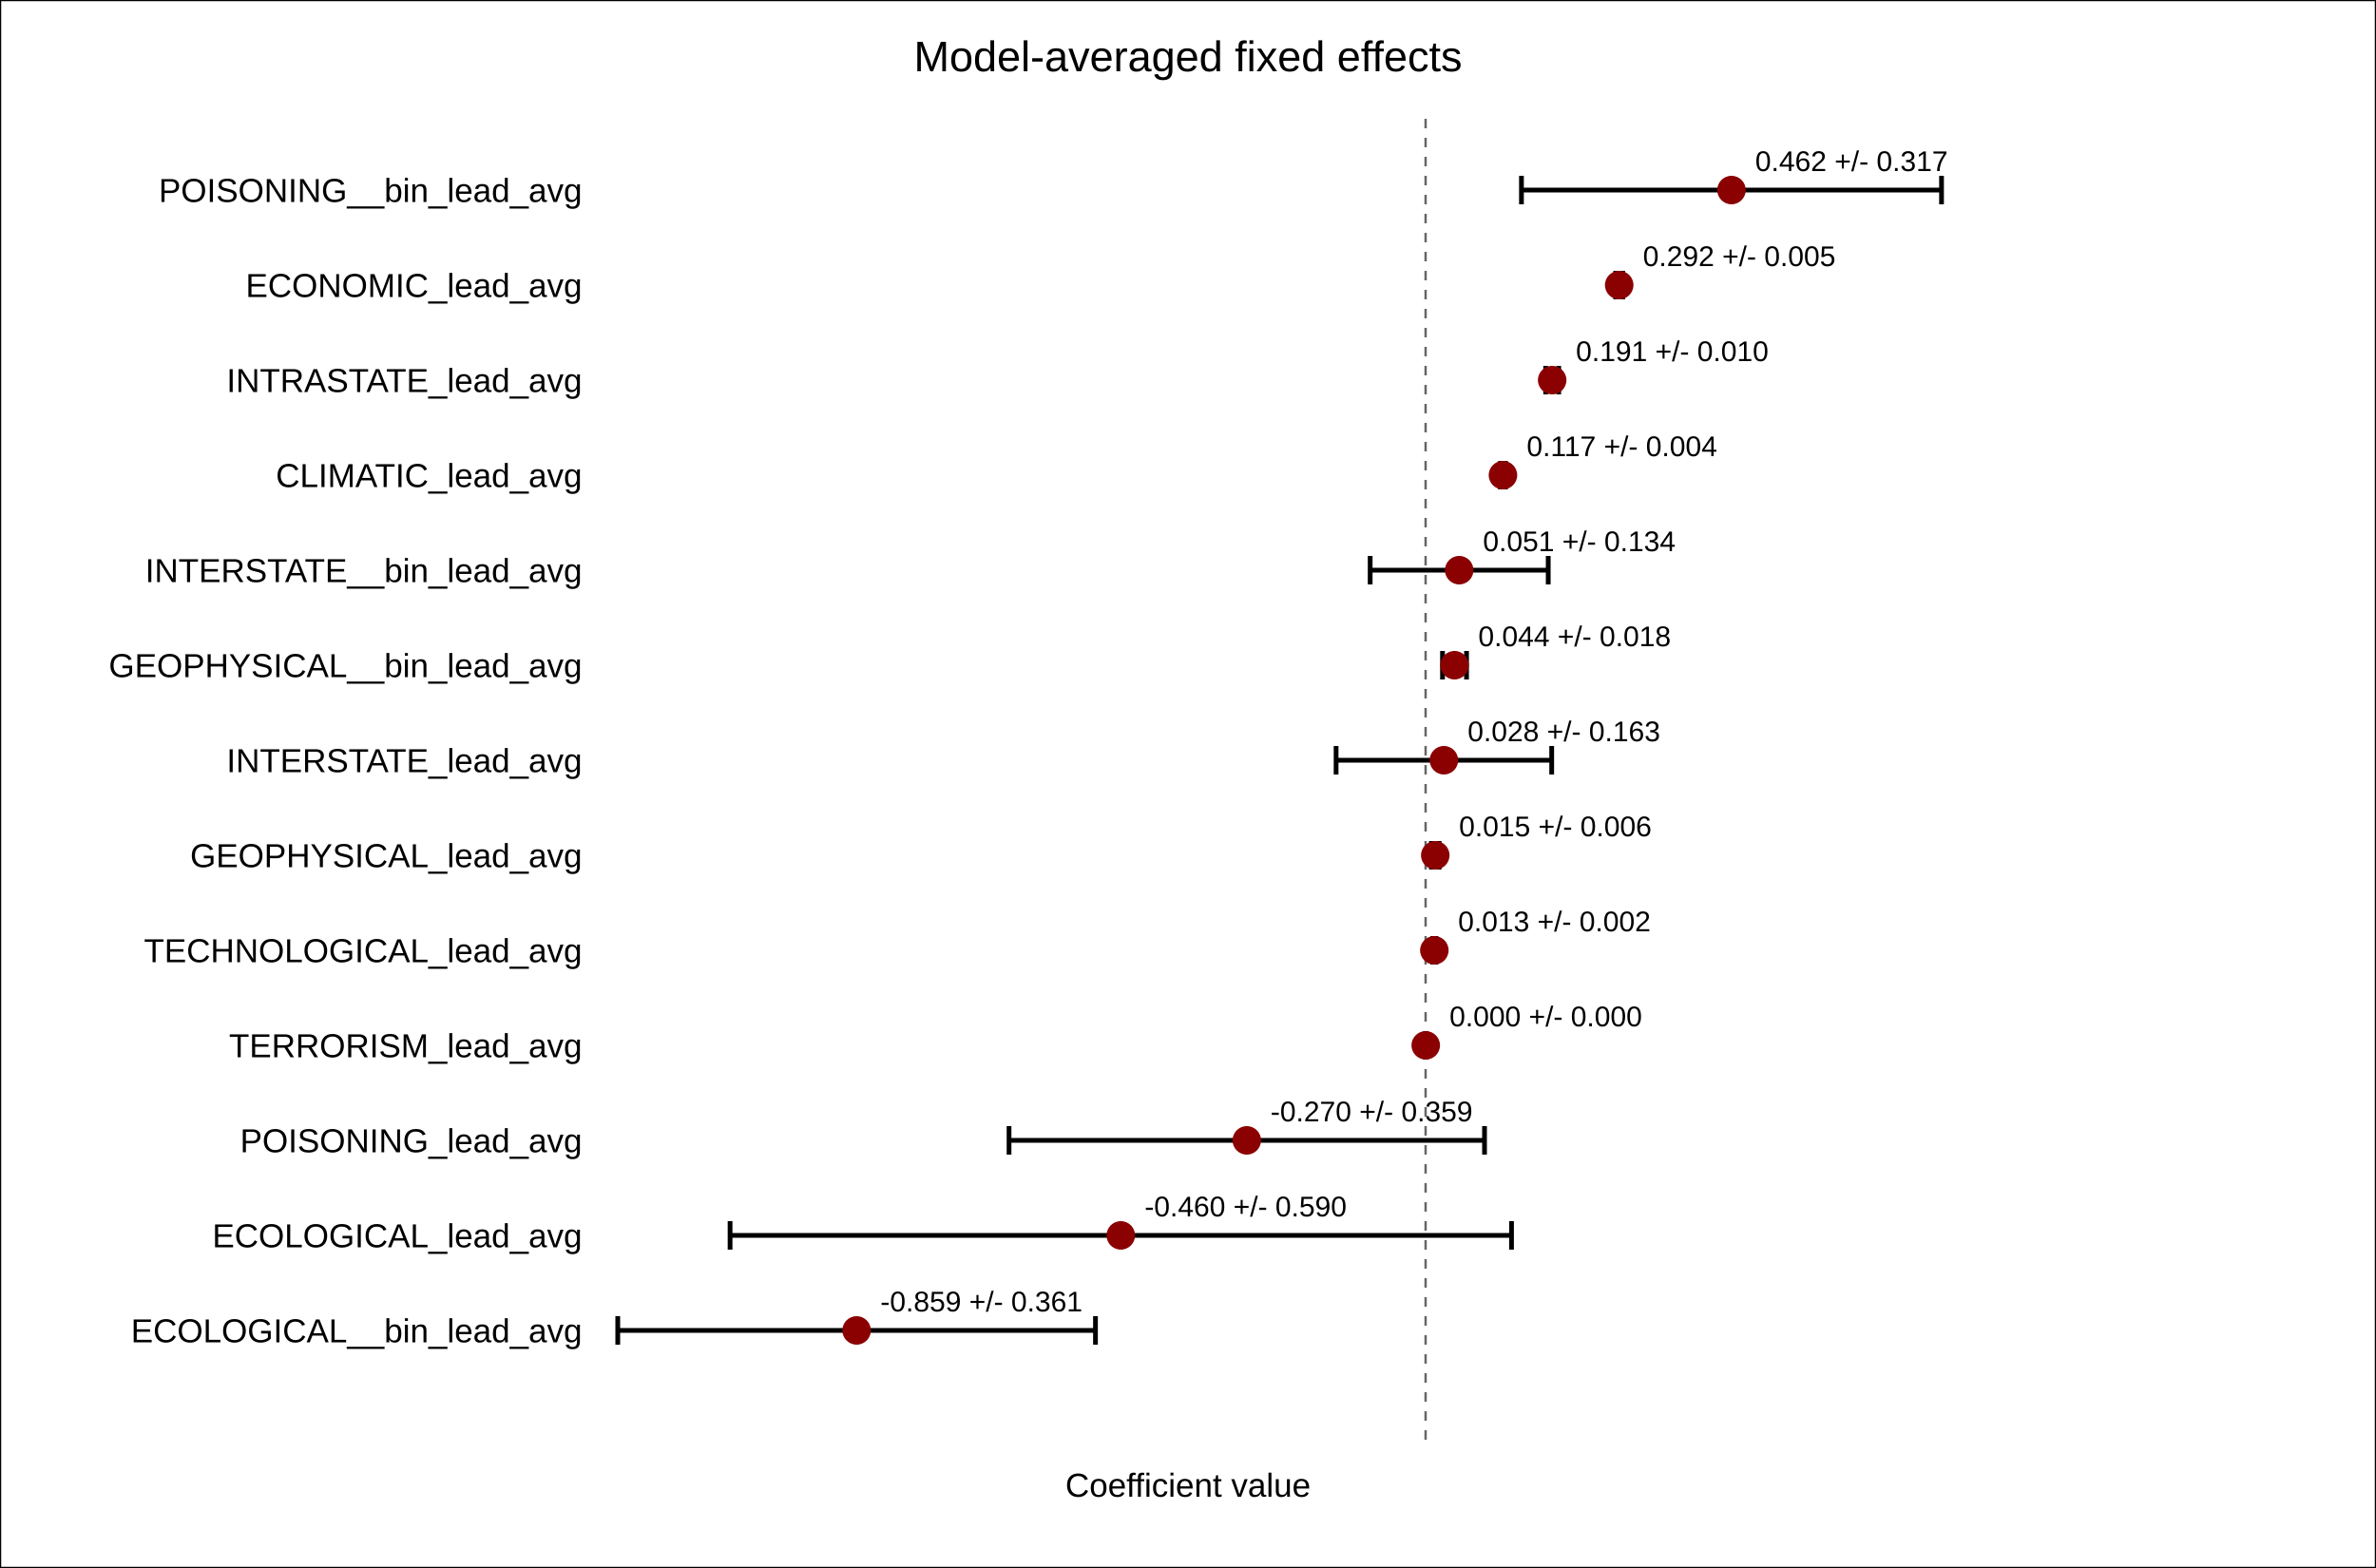
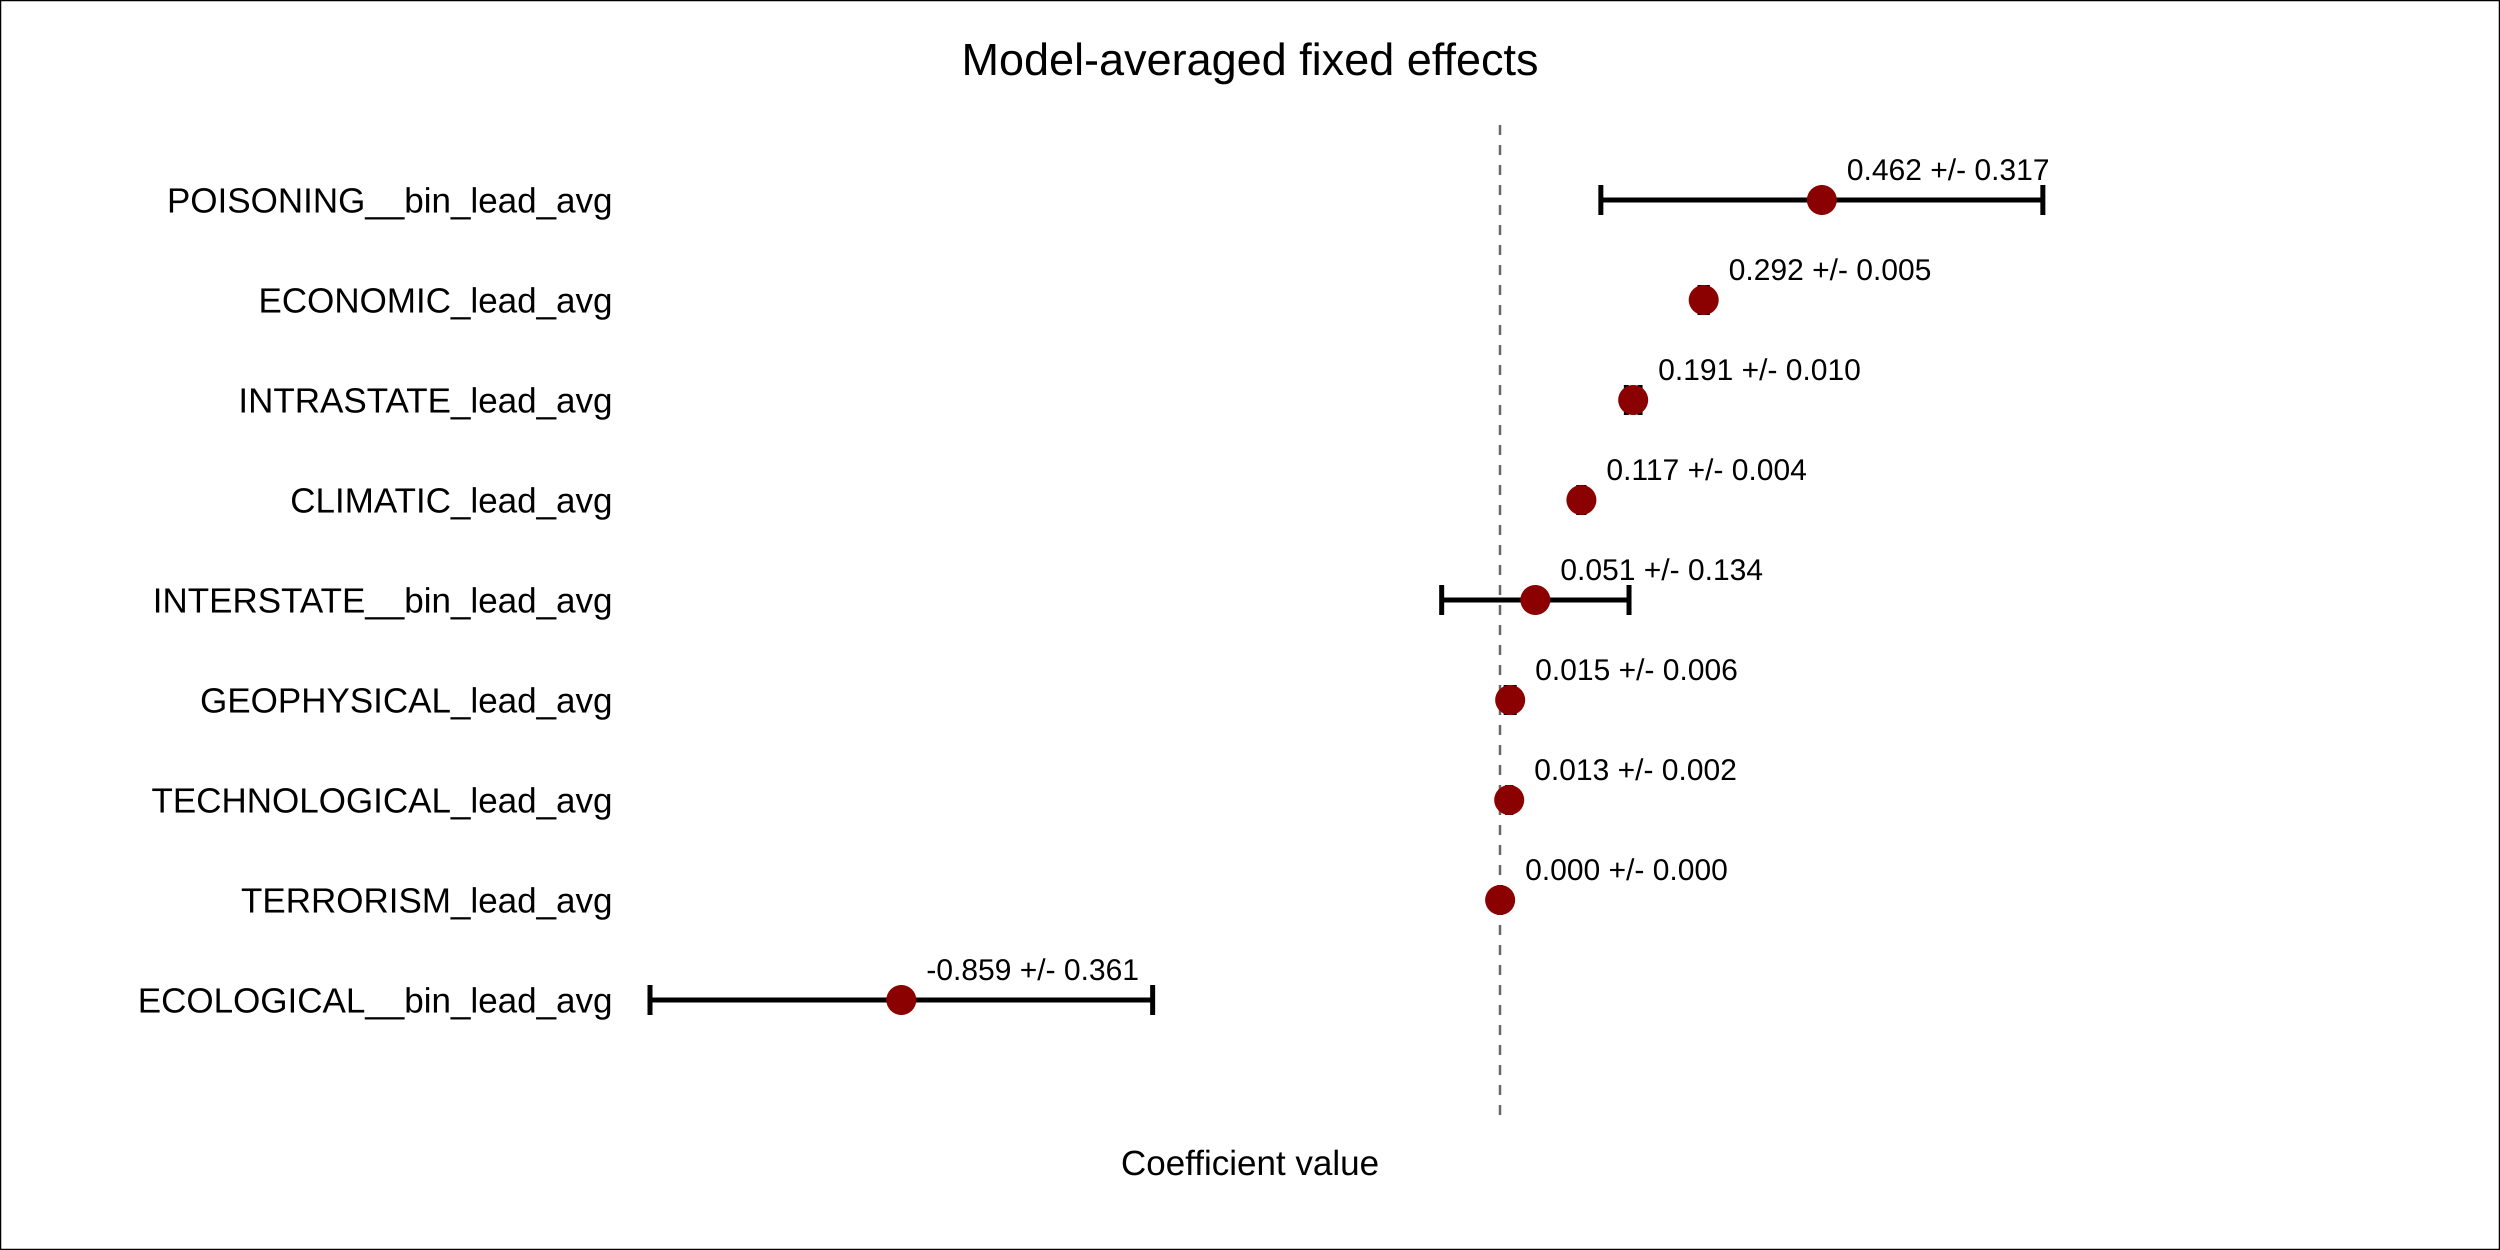
- <svg xmlns="http://www.w3.org/2000/svg" width="1000" height="660">
+ <svg xmlns="http://www.w3.org/2000/svg" width="1000" height="500">
  <style>
        text { font-family: Arial, sans-serif; }
    </style>
-   <rect x="0" y="0" width="1000" height="660" fill="white" stroke="black" stroke-width="1" />
-   <line x1="600.00" y1="50" x2="600.00" y2="610" stroke="#666" stroke-width="1" stroke-dasharray="4 4" />
+   <rect x="0" y="0" width="1000" height="500" fill="white" stroke="black" stroke-width="1" />
+   <line x1="600.00" y1="50" x2="600.00" y2="450" stroke="#666" stroke-width="1" stroke-dasharray="4 4" />
  <text x="500.0" y="30.0" text-anchor="middle" font-size="18">Model-averaged fixed effects</text>
-   <text x="500.0" y="630.0" text-anchor="middle" font-size="14">Coefficient value</text>
+   <text x="500.0" y="470.0" text-anchor="middle" font-size="14">Coefficient value</text>
  <text x="245" y="85" text-anchor="end" font-size="14">POISONING__bin_lead_avg</text>
  <line x1="640.34" y1="80" x2="817.14" y2="80" stroke="#000" stroke-width="2" />
  <line x1="640.34" y1="74" x2="640.34" y2="86" stroke="#000" stroke-width="2" />
  <line x1="817.14" y1="74" x2="817.14" y2="86" stroke="#000" stroke-width="2" />
  <circle cx="728.74" cy="80" r="6" fill="#8b0000" />
  <text x="738.74" y="72" font-size="12">0.462 +/- 0.317</text>
  <text x="245" y="125" text-anchor="end" font-size="14">ECONOMIC_lead_avg</text>
  <line x1="680.01" y1="120" x2="682.95" y2="120" stroke="#000" stroke-width="2" />
  <line x1="680.01" y1="114" x2="680.01" y2="126" stroke="#000" stroke-width="2" />
  <line x1="682.95" y1="114" x2="682.95" y2="126" stroke="#000" stroke-width="2" />
  <circle cx="681.48" cy="120" r="6" fill="#8b0000" />
  <text x="691.48" y="112" font-size="12">0.292 +/- 0.005</text>
  <text x="245" y="165" text-anchor="end" font-size="14">INTRASTATE_lead_avg</text>
  <line x1="650.54" y1="160" x2="656.01" y2="160" stroke="#000" stroke-width="2" />
  <line x1="650.54" y1="154" x2="650.54" y2="166" stroke="#000" stroke-width="2" />
  <line x1="656.01" y1="154" x2="656.01" y2="166" stroke="#000" stroke-width="2" />
  <circle cx="653.27" cy="160" r="6" fill="#8b0000" />
  <text x="663.27" y="152" font-size="12">0.191 +/- 0.010</text>
  <text x="245" y="205" text-anchor="end" font-size="14">CLIMATIC_lead_avg</text>
  <line x1="631.52" y1="200" x2="633.59" y2="200" stroke="#000" stroke-width="2" />
  <line x1="631.52" y1="194" x2="631.52" y2="206" stroke="#000" stroke-width="2" />
  <line x1="633.59" y1="194" x2="633.59" y2="206" stroke="#000" stroke-width="2" />
  <circle cx="632.56" cy="200" r="6" fill="#8b0000" />
  <text x="642.56" y="192" font-size="12">0.117 +/- 0.004</text>
  <text x="245" y="245" text-anchor="end" font-size="14">INTERSTATE__bin_lead_avg</text>
  <line x1="576.67" y1="240" x2="651.61" y2="240" stroke="#000" stroke-width="2" />
  <line x1="576.67" y1="234" x2="576.67" y2="246" stroke="#000" stroke-width="2" />
  <line x1="651.61" y1="234" x2="651.61" y2="246" stroke="#000" stroke-width="2" />
  <circle cx="614.14" cy="240" r="6" fill="#8b0000" />
  <text x="624.14" y="232" font-size="12">0.051 +/- 0.134</text>
-   <text x="245" y="285" text-anchor="end" font-size="14">GEOPHYSICAL__bin_lead_avg</text>
-   <line x1="607.12" y1="280" x2="617.22" y2="280" stroke="#000" stroke-width="2" />
-   <line x1="607.12" y1="274" x2="607.12" y2="286" stroke="#000" stroke-width="2" />
-   <line x1="617.22" y1="274" x2="617.22" y2="286" stroke="#000" stroke-width="2" />
-   <circle cx="612.17" cy="280" r="6" fill="#8b0000" />
-   <text x="622.17" y="272" font-size="12">0.044 +/- 0.018</text>
-   <text x="245" y="325" text-anchor="end" font-size="14">INTERSTATE_lead_avg</text>
-   <line x1="562.33" y1="320" x2="653.07" y2="320" stroke="#000" stroke-width="2" />
-   <line x1="562.33" y1="314" x2="562.33" y2="326" stroke="#000" stroke-width="2" />
-   <line x1="653.07" y1="314" x2="653.07" y2="326" stroke="#000" stroke-width="2" />
-   <circle cx="607.70" cy="320" r="6" fill="#8b0000" />
-   <text x="617.70" y="312" font-size="12">0.028 +/- 0.163</text>
-   <text x="245" y="365" text-anchor="end" font-size="14">GEOPHYSICAL_lead_avg</text>
-   <line x1="602.46" y1="360" x2="605.68" y2="360" stroke="#000" stroke-width="2" />
-   <line x1="602.46" y1="354" x2="602.46" y2="366" stroke="#000" stroke-width="2" />
-   <line x1="605.68" y1="354" x2="605.68" y2="366" stroke="#000" stroke-width="2" />
-   <circle cx="604.07" cy="360" r="6" fill="#8b0000" />
-   <text x="614.07" y="352" font-size="12">0.015 +/- 0.006</text>
-   <text x="245" y="405" text-anchor="end" font-size="14">TECHNOLOGICAL_lead_avg</text>
-   <line x1="603.03" y1="400" x2="604.32" y2="400" stroke="#000" stroke-width="2" />
-   <line x1="603.03" y1="394" x2="603.03" y2="406" stroke="#000" stroke-width="2" />
-   <line x1="604.32" y1="394" x2="604.32" y2="406" stroke="#000" stroke-width="2" />
-   <circle cx="603.68" cy="400" r="6" fill="#8b0000" />
-   <text x="613.68" y="392" font-size="12">0.013 +/- 0.002</text>
-   <text x="245" y="445" text-anchor="end" font-size="14">TERRORISM_lead_avg</text>
-   <line x1="600.04" y1="440" x2="600.07" y2="440" stroke="#000" stroke-width="2" />
-   <line x1="600.04" y1="434" x2="600.04" y2="446" stroke="#000" stroke-width="2" />
-   <line x1="600.07" y1="434" x2="600.07" y2="446" stroke="#000" stroke-width="2" />
-   <circle cx="600.06" cy="440" r="6" fill="#8b0000" />
-   <text x="610.06" y="432" font-size="12">0.000 +/- 0.000</text>
-   <text x="245" y="485" text-anchor="end" font-size="14">POISONING_lead_avg</text>
-   <line x1="424.68" y1="480" x2="624.80" y2="480" stroke="#000" stroke-width="2" />
-   <line x1="424.68" y1="474" x2="424.68" y2="486" stroke="#000" stroke-width="2" />
-   <line x1="624.80" y1="474" x2="624.80" y2="486" stroke="#000" stroke-width="2" />
-   <circle cx="524.74" cy="480" r="6" fill="#8b0000" />
-   <text x="534.74" y="472" font-size="12">-0.270 +/- 0.359</text>
-   <text x="245" y="525" text-anchor="end" font-size="14">ECOLOGICAL_lead_avg</text>
-   <line x1="307.27" y1="520" x2="636.16" y2="520" stroke="#000" stroke-width="2" />
-   <line x1="307.27" y1="514" x2="307.27" y2="526" stroke="#000" stroke-width="2" />
-   <line x1="636.16" y1="514" x2="636.16" y2="526" stroke="#000" stroke-width="2" />
-   <circle cx="471.72" cy="520" r="6" fill="#8b0000" />
-   <text x="481.72" y="512" font-size="12">-0.460 +/- 0.590</text>
-   <text x="245" y="565" text-anchor="end" font-size="14">ECOLOGICAL__bin_lead_avg</text>
-   <line x1="260.00" y1="560" x2="461.06" y2="560" stroke="#000" stroke-width="2" />
-   <line x1="260.00" y1="554" x2="260.00" y2="566" stroke="#000" stroke-width="2" />
-   <line x1="461.06" y1="554" x2="461.06" y2="566" stroke="#000" stroke-width="2" />
-   <circle cx="360.53" cy="560" r="6" fill="#8b0000" />
-   <text x="370.53" y="552" font-size="12">-0.859 +/- 0.361</text>
+   <text x="245" y="285" text-anchor="end" font-size="14">GEOPHYSICAL_lead_avg</text>
+   <line x1="602.46" y1="280" x2="605.68" y2="280" stroke="#000" stroke-width="2" />
+   <line x1="602.46" y1="274" x2="602.46" y2="286" stroke="#000" stroke-width="2" />
+   <line x1="605.68" y1="274" x2="605.68" y2="286" stroke="#000" stroke-width="2" />
+   <circle cx="604.07" cy="280" r="6" fill="#8b0000" />
+   <text x="614.07" y="272" font-size="12">0.015 +/- 0.006</text>
+   <text x="245" y="325" text-anchor="end" font-size="14">TECHNOLOGICAL_lead_avg</text>
+   <line x1="603.03" y1="320" x2="604.32" y2="320" stroke="#000" stroke-width="2" />
+   <line x1="603.03" y1="314" x2="603.03" y2="326" stroke="#000" stroke-width="2" />
+   <line x1="604.32" y1="314" x2="604.32" y2="326" stroke="#000" stroke-width="2" />
+   <circle cx="603.68" cy="320" r="6" fill="#8b0000" />
+   <text x="613.68" y="312" font-size="12">0.013 +/- 0.002</text>
+   <text x="245" y="365" text-anchor="end" font-size="14">TERRORISM_lead_avg</text>
+   <line x1="600.04" y1="360" x2="600.07" y2="360" stroke="#000" stroke-width="2" />
+   <line x1="600.04" y1="354" x2="600.04" y2="366" stroke="#000" stroke-width="2" />
+   <line x1="600.07" y1="354" x2="600.07" y2="366" stroke="#000" stroke-width="2" />
+   <circle cx="600.06" cy="360" r="6" fill="#8b0000" />
+   <text x="610.06" y="352" font-size="12">0.000 +/- 0.000</text>
+   <text x="245" y="405" text-anchor="end" font-size="14">ECOLOGICAL__bin_lead_avg</text>
+   <line x1="260.00" y1="400" x2="461.06" y2="400" stroke="#000" stroke-width="2" />
+   <line x1="260.00" y1="394" x2="260.00" y2="406" stroke="#000" stroke-width="2" />
+   <line x1="461.06" y1="394" x2="461.06" y2="406" stroke="#000" stroke-width="2" />
+   <circle cx="360.53" cy="400" r="6" fill="#8b0000" />
+   <text x="370.53" y="392" font-size="12">-0.859 +/- 0.361</text>
</svg>
